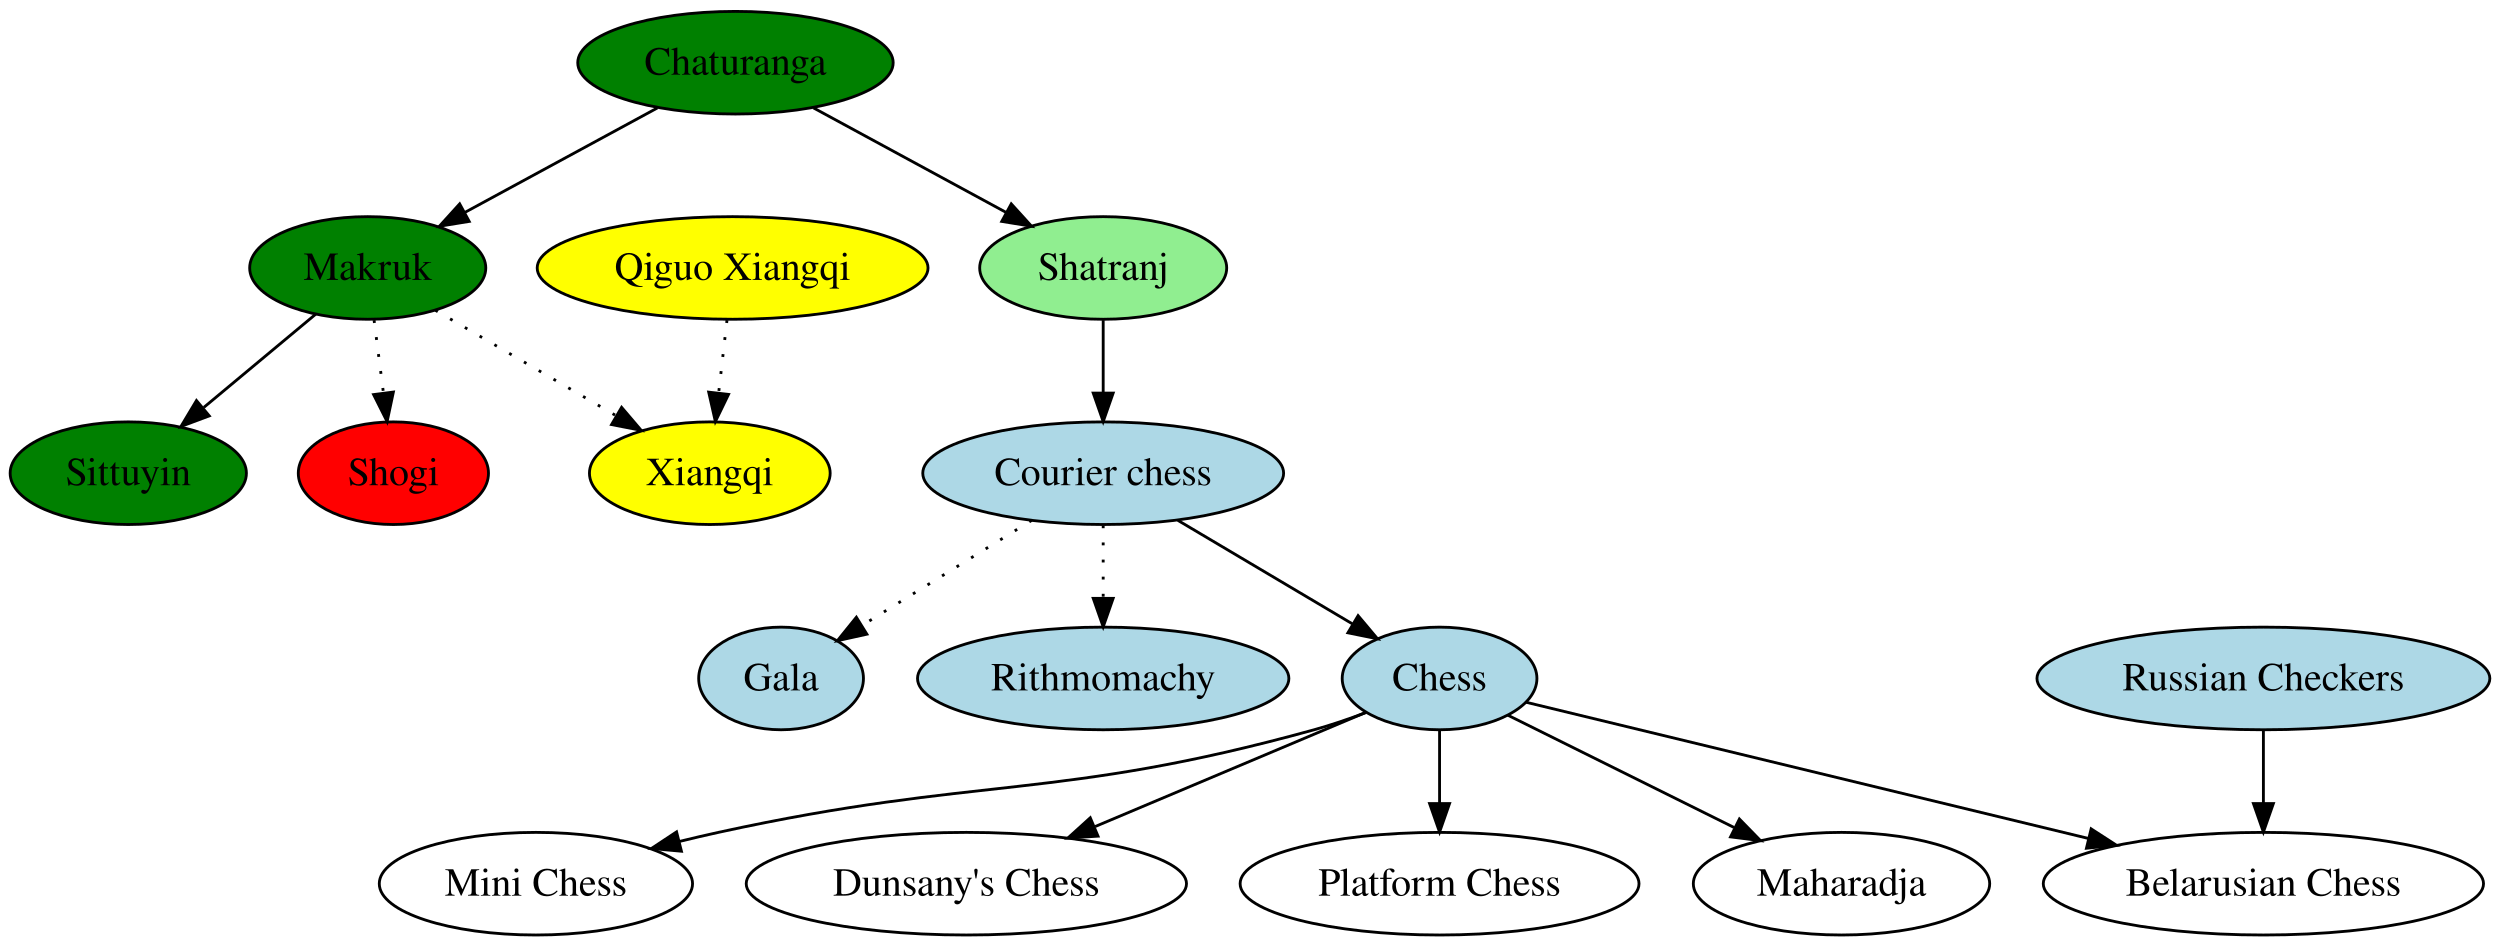
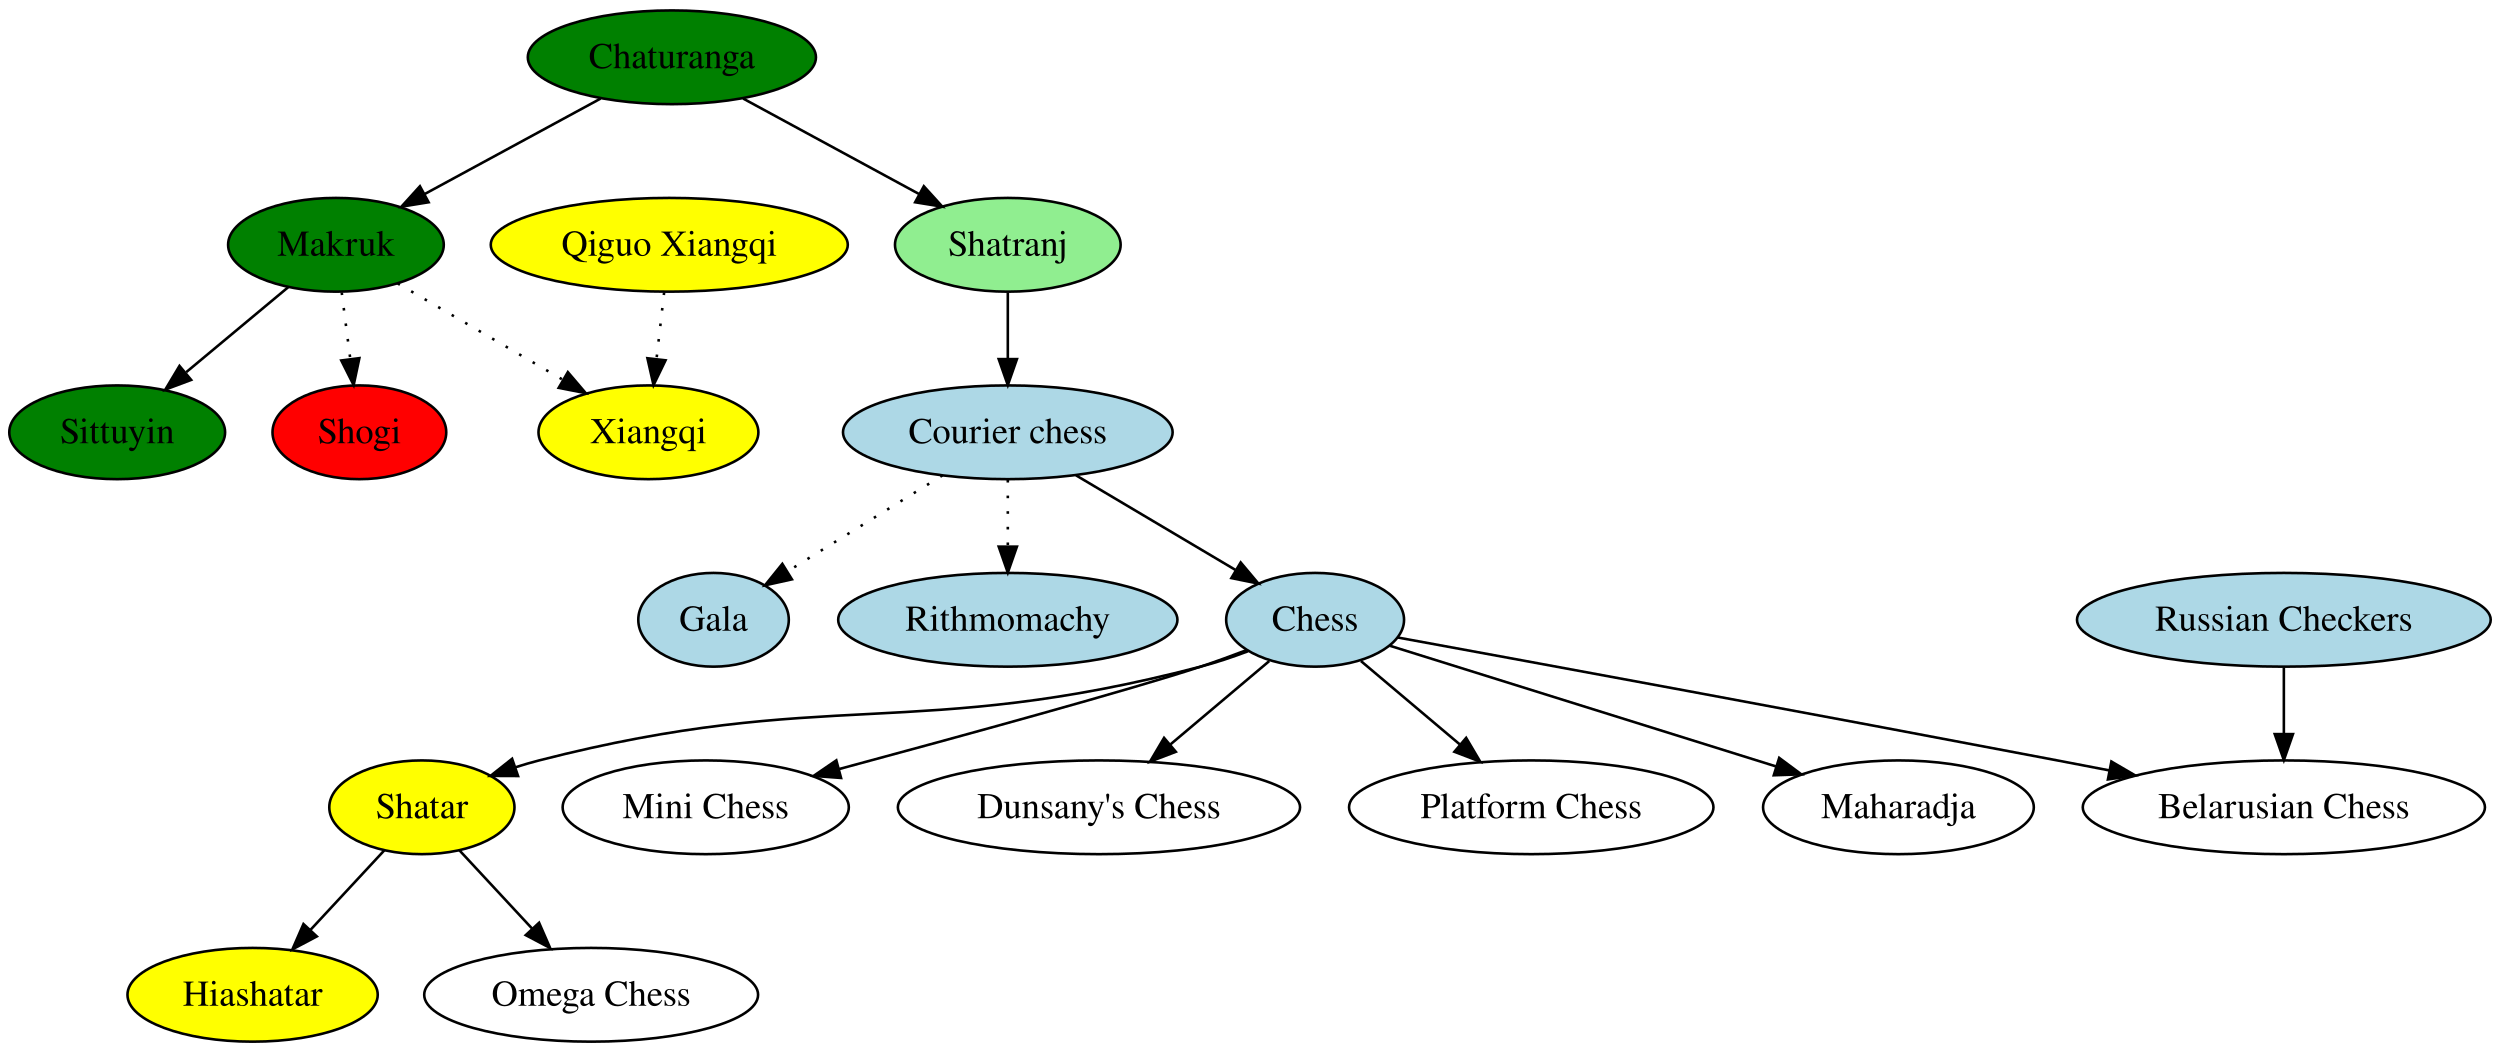
- <svg xmlns="http://www.w3.org/2000/svg" xmlns:xlink="http://www.w3.org/1999/xlink" viewBox="0 0 877 332" width="877pt" height="332pt">
-   <g class="graph" id="graph1" transform="scale(1) rotate(0) translate(4 328)">
-     <polygon fill="white" stroke="white" points="-4,5 -4,-328 874,-328 874,5 -4,5" />
+ <svg xmlns="http://www.w3.org/2000/svg" xmlns:xlink="http://www.w3.org/1999/xlink" viewBox="0 0 960 404" width="960pt" height="404pt">
+   <g class="graph" id="graph1" transform="scale(1) rotate(0) translate(4 400)">
+     <polygon fill="white" stroke="white" points="-4,5 -4,-400 957,-400 957,5 -4,5" />
    <g class="node" id="node1">
      <a xlink:href="chaturanga.htm">
-         <ellipse fill="green" stroke="black" cx="254" cy="-306" rx="55.324" ry="18" />
-         <text font-family="Times,serif" font-size="14" text-anchor="middle" x="254" y="-301.8">Chaturanga</text>
+         <ellipse fill="green" stroke="black" cx="254" cy="-378" rx="55.324" ry="18" />
+         <text font-family="Times,serif" font-size="14" text-anchor="middle" x="254" y="-373.8">Chaturanga</text>
      </a>
    </g>
    <g class="node" id="node2">
      <a xlink:href="makruk.htm">
-         <ellipse fill="green" stroke="black" cx="125" cy="-234" rx="41.411" ry="18" />
-         <text font-family="Times,serif" font-size="14" text-anchor="middle" x="125" y="-229.8">Makruk</text>
+         <ellipse fill="green" stroke="black" cx="125" cy="-306" rx="41.411" ry="18" />
+         <text font-family="Times,serif" font-size="14" text-anchor="middle" x="125" y="-301.8">Makruk</text>
      </a>
    </g>
    <g class="edge" id="edge4">
-       <path fill="none" stroke="black" d="M 226.642 -290.155 C 206.928 -279.457 180.192 -264.949 159.089 -253.498" />
-       <polygon fill="black" stroke="black" points="160.589,-250.33 150.131,-248.637 157.251,-256.483 160.589,-250.33" />
+       <path fill="none" stroke="black" d="M 226.642 -362.155 C 206.928 -351.457 180.192 -336.949 159.089 -325.498" />
+       <polygon fill="black" stroke="black" points="160.589,-322.33 150.131,-320.637 157.251,-328.483 160.589,-322.33" />
    </g>
    <g class="node" id="node3">
      <a xlink:href="shatranj.htm">
-         <ellipse fill="lightgreen" stroke="black" cx="383" cy="-234" rx="43.327" ry="18" />
-         <text font-family="Times,serif" font-size="14" text-anchor="middle" x="383" y="-229.8">Shatranj</text>
+         <ellipse fill="lightgreen" stroke="black" cx="383" cy="-306" rx="43.327" ry="18" />
+         <text font-family="Times,serif" font-size="14" text-anchor="middle" x="383" y="-301.8">Shatranj</text>
      </a>
    </g>
    <g class="edge" id="edge2">
-       <path fill="none" stroke="black" d="M 281.358 -290.155 C 301.072 -279.457 327.808 -264.949 348.911 -253.498" />
-       <polygon fill="black" stroke="black" points="350.749,-256.483 357.869,-248.637 347.411,-250.33 350.749,-256.483" />
+       <path fill="none" stroke="black" d="M 281.358 -362.155 C 301.072 -351.457 327.808 -336.949 348.911 -325.498" />
+       <polygon fill="black" stroke="black" points="350.749,-328.483 357.869,-320.637 347.411,-322.33 350.749,-328.483" />
    </g>
    <g class="node" id="node4">
      <a xlink:href="sittuyin.htm">
-         <ellipse fill="green" stroke="black" cx="41" cy="-162" rx="41.437" ry="18" />
-         <text font-family="Times,serif" font-size="14" text-anchor="middle" x="41" y="-157.8">Sittuyin</text>
+         <ellipse fill="green" stroke="black" cx="41" cy="-234" rx="41.437" ry="18" />
+         <text font-family="Times,serif" font-size="14" text-anchor="middle" x="41" y="-229.8">Sittuyin</text>
      </a>
    </g>
    <g class="edge" id="edge6">
-       <path fill="none" stroke="black" d="M 106.773 -217.811 C 95.294 -208.245 80.283 -195.736 67.5 -185.084" />
-       <polygon fill="black" stroke="black" points="69.404,-182.114 59.481,-178.401 64.923,-187.492 69.404,-182.114" />
+       <path fill="none" stroke="black" d="M 106.773 -289.811 C 95.294 -280.245 80.283 -267.736 67.5 -257.084" />
+       <polygon fill="black" stroke="black" points="69.404,-254.114 59.481,-250.401 64.923,-259.492 69.404,-254.114" />
    </g>
    <g class="node" id="node6">
      <a xlink:href="../xiangqi/xiangqi.htm">
-         <ellipse fill="yellow" stroke="black" cx="245" cy="-162" rx="42.221" ry="18" />
-         <text font-family="Times,serif" font-size="14" text-anchor="middle" x="245" y="-157.8">Xiangqi</text>
+         <ellipse fill="yellow" stroke="black" cx="245" cy="-234" rx="42.221" ry="18" />
+         <text font-family="Times,serif" font-size="14" text-anchor="middle" x="245" y="-229.8">Xiangqi</text>
      </a>
    </g>
    <g class="edge" id="edge8">
-       <path fill="none" stroke="black" stroke-dasharray="1,5" d="M 148.708 -219.17 C 166.833 -208.597 192.036 -193.896 212.111 -182.185" />
-       <polygon fill="black" stroke="black" points="214.056,-185.103 220.93,-177.041 210.529,-179.056 214.056,-185.103" />
+       <path fill="none" stroke="black" stroke-dasharray="1,5" d="M 148.708 -291.17 C 166.833 -280.597 192.036 -265.896 212.111 -254.185" />
+       <polygon fill="black" stroke="black" points="214.056,-257.103 220.93,-249.041 210.529,-251.056 214.056,-257.103" />
    </g>
    <g class="node" id="node7">
-       <ellipse fill="red" stroke="black" cx="134" cy="-162" rx="33.36" ry="18" />
-       <text font-family="Times,serif" font-size="14" text-anchor="middle" x="134" y="-157.8">Shogi</text>
+       <a xlink:href="../shogi/shogi.htm">
+         <ellipse fill="red" stroke="black" cx="134" cy="-234" rx="33.36" ry="18" />
+         <text font-family="Times,serif" font-size="14" text-anchor="middle" x="134" y="-229.8">Shogi</text>
+       </a>
    </g>
    <g class="edge" id="edge12">
-       <path fill="none" stroke="black" stroke-dasharray="1,5" d="M 127.225 -215.697 C 128.217 -207.983 129.408 -198.712 130.514 -190.112" />
-       <polygon fill="black" stroke="black" points="133.997,-190.469 131.801,-180.104 127.054,-189.576 133.997,-190.469" />
+       <path fill="none" stroke="black" stroke-dasharray="1,5" d="M 127.225 -287.697 C 128.217 -279.983 129.408 -270.712 130.514 -262.112" />
+       <polygon fill="black" stroke="black" points="133.997,-262.469 131.801,-252.104 127.054,-261.576 133.997,-262.469" />
    </g>
    <g class="node" id="node8">
      <a xlink:href="courier-chess-variant.htm">
-         <ellipse fill="lightblue" stroke="black" cx="383" cy="-162" rx="63.293" ry="18" />
-         <text font-family="Times,serif" font-size="14" text-anchor="middle" x="383" y="-157.8">Courier chess</text>
+         <ellipse fill="lightblue" stroke="black" cx="383" cy="-234" rx="63.293" ry="18" />
+         <text font-family="Times,serif" font-size="14" text-anchor="middle" x="383" y="-229.8">Courier chess</text>
      </a>
    </g>
    <g class="edge" id="edge14">
-       <path fill="none" stroke="black" d="M 383 -215.697 C 383 -207.983 383 -198.712 383 -190.112" />
-       <polygon fill="black" stroke="black" points="386.5,-190.104 383,-180.104 379.5,-190.104 386.5,-190.104" />
+       <path fill="none" stroke="black" d="M 383 -287.697 C 383 -279.983 383 -270.712 383 -262.112" />
+       <polygon fill="black" stroke="black" points="386.5,-262.104 383,-252.104 379.5,-262.104 386.5,-262.104" />
    </g>
    <g class="node" id="node5">
-       <a xlink:href="../xiangqi/qiquo-xiangqi.htm">
-         <ellipse fill="yellow" stroke="black" cx="253" cy="-234" rx="68.552" ry="18" />
-         <text font-family="Times,serif" font-size="14" text-anchor="middle" x="253" y="-229.8">Qiguo Xiangqi</text>
+       <a xlink:href="../xiangqi/qiquo-xiangqi-kanji.htm">
+         <ellipse fill="yellow" stroke="black" cx="253" cy="-306" rx="68.552" ry="18" />
+         <text font-family="Times,serif" font-size="14" text-anchor="middle" x="253" y="-301.8">Qiguo Xiangqi</text>
      </a>
    </g>
    <g class="edge" id="edge10">
-       <path fill="none" stroke="black" stroke-dasharray="1,5" d="M 251.022 -215.697 C 250.141 -207.983 249.081 -198.712 248.099 -190.112" />
-       <polygon fill="black" stroke="black" points="251.568,-189.642 246.955,-180.104 244.613,-190.437 251.568,-189.642" />
+       <path fill="none" stroke="black" stroke-dasharray="1,5" d="M 251.022 -287.697 C 250.141 -279.983 249.081 -270.712 248.099 -262.112" />
+       <polygon fill="black" stroke="black" points="251.568,-261.642 246.955,-252.104 244.613,-262.437 251.568,-261.642" />
    </g>
    <g class="node" id="node9">
      <a xlink:href="../control/gala.htm">
-         <ellipse fill="lightblue" stroke="black" cx="270" cy="-90" rx="28.9" ry="18" />
-         <text font-family="Times,serif" font-size="14" text-anchor="middle" x="270" y="-85.8">Gala</text>
+         <ellipse fill="lightblue" stroke="black" cx="270" cy="-162" rx="28.9" ry="18" />
+         <text font-family="Times,serif" font-size="14" text-anchor="middle" x="270" y="-157.8">Gala</text>
      </a>
    </g>
    <g class="edge" id="edge16">
-       <path fill="none" stroke="black" stroke-dasharray="1,5" d="M 357.922 -145.465 C 340.264 -134.527 316.604 -119.87 298.275 -108.516" />
-       <polygon fill="black" stroke="black" points="300.1,-105.529 289.756,-103.238 296.414,-111.48 300.1,-105.529" />
+       <path fill="none" stroke="black" stroke-dasharray="1,5" d="M 357.922 -217.465 C 340.264 -206.527 316.604 -191.87 298.275 -180.516" />
+       <polygon fill="black" stroke="black" points="300.1,-177.529 289.756,-175.238 296.414,-183.48 300.1,-177.529" />
    </g>
    <g class="node" id="node10">
-       <ellipse fill="lightblue" stroke="black" cx="383" cy="-90" rx="65.136" ry="18" />
-       <text font-family="Times,serif" font-size="14" text-anchor="middle" x="383" y="-85.8">Rithmomachy</text>
+       <ellipse fill="lightblue" stroke="black" cx="383" cy="-162" rx="65.136" ry="18" />
+       <text font-family="Times,serif" font-size="14" text-anchor="middle" x="383" y="-157.8">Rithmomachy</text>
    </g>
    <g class="edge" id="edge18">
-       <path fill="none" stroke="black" stroke-dasharray="1,5" d="M 383 -143.697 C 383 -135.983 383 -126.712 383 -118.112" />
-       <polygon fill="black" stroke="black" points="386.5,-118.104 383,-108.104 379.5,-118.104 386.5,-118.104" />
+       <path fill="none" stroke="black" stroke-dasharray="1,5" d="M 383 -215.697 C 383 -207.983 383 -198.712 383 -190.112" />
+       <polygon fill="black" stroke="black" points="386.5,-190.104 383,-180.104 379.5,-190.104 386.5,-190.104" />
    </g>
    <g class="node" id="node11">
      <a xlink:href="chess.htm">
-         <ellipse fill="lightblue" stroke="black" cx="501" cy="-90" rx="34.155" ry="18" />
-         <text font-family="Times,serif" font-size="14" text-anchor="middle" x="501" y="-85.8">Chess</text>
+         <ellipse fill="lightblue" stroke="black" cx="501" cy="-162" rx="34.155" ry="18" />
+         <text font-family="Times,serif" font-size="14" text-anchor="middle" x="501" y="-157.8">Chess</text>
      </a>
    </g>
    <g class="edge" id="edge20">
-       <path fill="none" stroke="black" d="M 409.188 -145.465 C 427.276 -134.734 451.398 -120.425 470.377 -109.166" />
-       <polygon fill="black" stroke="black" points="472.418,-112.025 479.232,-103.913 468.846,-106.005 472.418,-112.025" />
+       <path fill="none" stroke="black" d="M 409.188 -217.465 C 427.276 -206.734 451.398 -192.425 470.377 -181.166" />
+       <polygon fill="black" stroke="black" points="472.418,-184.025 479.232,-175.913 468.846,-178.005 472.418,-184.025" />
    </g>
    <g class="node" id="node12">
+       <ellipse fill="yellow" stroke="black" cx="158" cy="-90" rx="35.557" ry="18" />
+       <text font-family="Times,serif" font-size="14" text-anchor="middle" x="158" y="-85.8">Shatar</text>
+     </g>
+     <g class="edge" id="edge34">
+       <path fill="none" stroke="black" d="M 475.264 -149.931 C 469.348 -147.704 463.023 -145.568 457 -144 C 346.663 -115.268 313.444 -136.319 203 -108 C 200.022 -107.236 196.97 -106.341 193.927 -105.367" />
+       <polygon fill="black" stroke="black" points="194.933,-102.012 184.338,-102.057 192.648,-108.629 194.933,-102.012" />
+     </g>
+     <g class="node" id="node14">
      <a xlink:href="mini-chess.htm">
-         <ellipse fill="none" stroke="black" cx="184" cy="-18" rx="54.947" ry="18" />
-         <text font-family="Times,serif" font-size="14" text-anchor="middle" x="184" y="-13.8">Mini Chess</text>
+         <ellipse fill="none" stroke="black" cx="267" cy="-90" rx="54.947" ry="18" />
+         <text font-family="Times,serif" font-size="14" text-anchor="middle" x="267" y="-85.8">Mini Chess</text>
      </a>
    </g>
    <g class="edge" id="edge22">
-       <path fill="none" stroke="black" d="M 475.229 -78.064 C 469.314 -75.83 462.999 -73.658 457 -72 C 366.149 -46.892 340.085 -56.119 248 -36 C 243.585 -35.035 239.016 -33.966 234.446 -32.847" />
-       <polygon fill="black" stroke="black" points="235.048,-29.389 224.495,-30.339 233.337,-36.177 235.048,-29.389" />
+       <path fill="none" stroke="black" d="M 474.625 -150.334 C 468.855 -148.134 462.752 -145.908 457 -144 C 431.359 -135.492 365.153 -117.34 318.123 -104.662" />
+       <polygon fill="black" stroke="black" points="318.966,-101.265 308.4,-102.046 317.147,-108.024 318.966,-101.265" />
    </g>
-     <g class="node" id="node13">
+     <g class="node" id="node15">
      <a xlink:href="dunsanys-chess.htm">
-         <ellipse fill="none" stroke="black" cx="335" cy="-18" rx="77.224" ry="18" />
-         <text font-family="Times,serif" font-size="14" text-anchor="middle" x="335" y="-13.8">Dunsany's Chess</text>
+         <ellipse fill="none" stroke="black" cx="418" cy="-90" rx="77.224" ry="18" />
+         <text font-family="Times,serif" font-size="14" text-anchor="middle" x="418" y="-85.8">Dunsany's Chess</text>
      </a>
    </g>
    <g class="edge" id="edge24">
-       <path fill="none" stroke="black" d="M 475.063 -78.062 C 449.72 -67.376 410.621 -50.888 380.167 -38.046" />
-       <polygon fill="black" stroke="black" points="381.185,-34.677 370.611,-34.017 378.465,-41.127 381.185,-34.677" />
+       <path fill="none" stroke="black" d="M 483.398 -146.155 C 472.39 -136.871 457.979 -124.717 445.487 -114.182" />
+       <polygon fill="black" stroke="black" points="447.512,-111.311 437.611,-107.539 442.999,-116.662 447.512,-111.311" />
    </g>
-     <g class="node" id="node14">
+     <g class="node" id="node16">
      <a xlink:href="platform-chess.htm">
-         <ellipse fill="none" stroke="black" cx="501" cy="-18" rx="69.966" ry="18" />
-         <text font-family="Times,serif" font-size="14" text-anchor="middle" x="501" y="-13.8">Platform Chess</text>
+         <ellipse fill="none" stroke="black" cx="584" cy="-90" rx="69.966" ry="18" />
+         <text font-family="Times,serif" font-size="14" text-anchor="middle" x="584" y="-85.8">Platform Chess</text>
      </a>
    </g>
    <g class="edge" id="edge26">
-       <path fill="none" stroke="black" d="M 501 -71.697 C 501 -63.983 501 -54.712 501 -46.112" />
-       <polygon fill="black" stroke="black" points="504.5,-46.104 501,-36.104 497.5,-46.104 504.5,-46.104" />
+       <path fill="none" stroke="black" d="M 518.602 -146.155 C 529.61 -136.871 544.021 -124.717 556.513 -114.182" />
+       <polygon fill="black" stroke="black" points="559.001,-116.662 564.389,-107.539 554.488,-111.311 559.001,-116.662" />
    </g>
-     <g class="node" id="node15">
-       <a xlink:href="../elimination/maharadja.htm">
-         <ellipse fill="none" stroke="black" cx="642" cy="-18" rx="51.985" ry="18" />
-         <text font-family="Times,serif" font-size="14" text-anchor="middle" x="642" y="-13.8">Maharadja</text>
+     <g class="node" id="node17">
+       <a xlink:href="../elimination/maharadja-variant.htm">
+         <ellipse fill="none" stroke="black" cx="725" cy="-90" rx="51.985" ry="18" />
+         <text font-family="Times,serif" font-size="14" text-anchor="middle" x="725" y="-85.8">Maharadja</text>
      </a>
    </g>
    <g class="edge" id="edge28">
-       <path fill="none" stroke="black" d="M 524.919 -77.126 C 546.656 -66.334 579.086 -50.234 604.307 -37.713" />
-       <polygon fill="black" stroke="black" points="606.183,-40.689 613.583,-33.108 603.07,-34.419 606.183,-40.689" />
+       <path fill="none" stroke="black" d="M 529.826 -151.992 C 567.286 -140.286 633.184 -119.692 677.942 -105.706" />
+       <polygon fill="black" stroke="black" points="679.212,-108.976 687.713,-102.652 677.124,-102.294 679.212,-108.976" />
    </g>
-     <g class="node" id="node17">
+     <g class="node" id="node19">
      <a xlink:href="belarusian-chess.htm">
-         <ellipse fill="none" stroke="black" cx="790" cy="-18" rx="77.22" ry="18" />
-         <text font-family="Times,serif" font-size="14" text-anchor="middle" x="790" y="-13.8">Belarusian Chess</text>
+         <ellipse fill="none" stroke="black" cx="873" cy="-90" rx="77.22" ry="18" />
+         <text font-family="Times,serif" font-size="14" text-anchor="middle" x="873" y="-85.8">Belarusian Chess</text>
      </a>
    </g>
    <g class="edge" id="edge32">
-       <path fill="none" stroke="black" d="M 531.382 -81.641 C 577.988 -70.352 668.079 -48.531 728.64 -33.862" />
-       <polygon fill="black" stroke="black" points="729.572,-37.238 738.467,-31.482 727.924,-30.434 729.572,-37.238" />
+       <path fill="none" stroke="black" d="M 532.648 -155.212 C 585.264 -145.567 694.048 -125.533 786 -108 C 792.501 -106.76 799.272 -105.458 806.04 -104.148" />
+       <polygon fill="black" stroke="black" points="806.77,-107.572 815.921,-102.231 805.437,-100.7 806.77,-107.572" />
    </g>
-     <g class="node" id="node16">
+     <g class="node" id="node13">
+       <a xlink:href="hiashatar-board.htm">
+         <ellipse fill="yellow" stroke="black" cx="93" cy="-18" rx="48.051" ry="18" />
+         <text font-family="Times,serif" font-size="14" text-anchor="middle" x="93" y="-13.8">Hiashatar</text>
+       </a>
+     </g>
+     <g class="edge" id="edge36">
+       <path fill="none" stroke="black" d="M 143.574 -73.465 C 135.229 -64.478 124.553 -52.98 115.162 -42.867" />
+       <polygon fill="black" stroke="black" points="117.66,-40.414 108.291,-35.467 112.531,-45.177 117.66,-40.414" />
+     </g>
+     <g class="node" id="node20">
+       <a xlink:href="omega-chess-board.htm">
+         <ellipse fill="none" stroke="black" cx="223" cy="-18" rx="64.105" ry="18" />
+         <text font-family="Times,serif" font-size="14" text-anchor="middle" x="223" y="-13.8">Omega Chess</text>
+       </a>
+     </g>
+     <g class="edge" id="edge38">
+       <path fill="none" stroke="black" d="M 172.426 -73.465 C 180.652 -64.606 191.143 -53.308 200.435 -43.301" />
+       <polygon fill="black" stroke="black" points="203.01,-45.671 207.25,-35.962 197.88,-40.908 203.01,-45.671" />
+     </g>
+     <g class="node" id="node18">
      <a xlink:href="../checkers/russian-checkers.htm">
-         <ellipse fill="lightblue" stroke="black" cx="790" cy="-90" rx="79.436" ry="18" />
-         <text font-family="Times,serif" font-size="14" text-anchor="middle" x="790" y="-85.8">Russian Checkers</text>
+         <ellipse fill="lightblue" stroke="black" cx="873" cy="-162" rx="79.436" ry="18" />
+         <text font-family="Times,serif" font-size="14" text-anchor="middle" x="873" y="-157.8">Russian Checkers</text>
      </a>
    </g>
    <g class="edge" id="edge30">
-       <path fill="none" stroke="black" d="M 790 -71.697 C 790 -63.983 790 -54.712 790 -46.112" />
-       <polygon fill="black" stroke="black" points="793.5,-46.104 790,-36.104 786.5,-46.104 793.5,-46.104" />
+       <path fill="none" stroke="black" d="M 873 -143.697 C 873 -135.983 873 -126.712 873 -118.112" />
+       <polygon fill="black" stroke="black" points="876.5,-118.104 873,-108.104 869.5,-118.104 876.5,-118.104" />
    </g>
  </g>
</svg>
